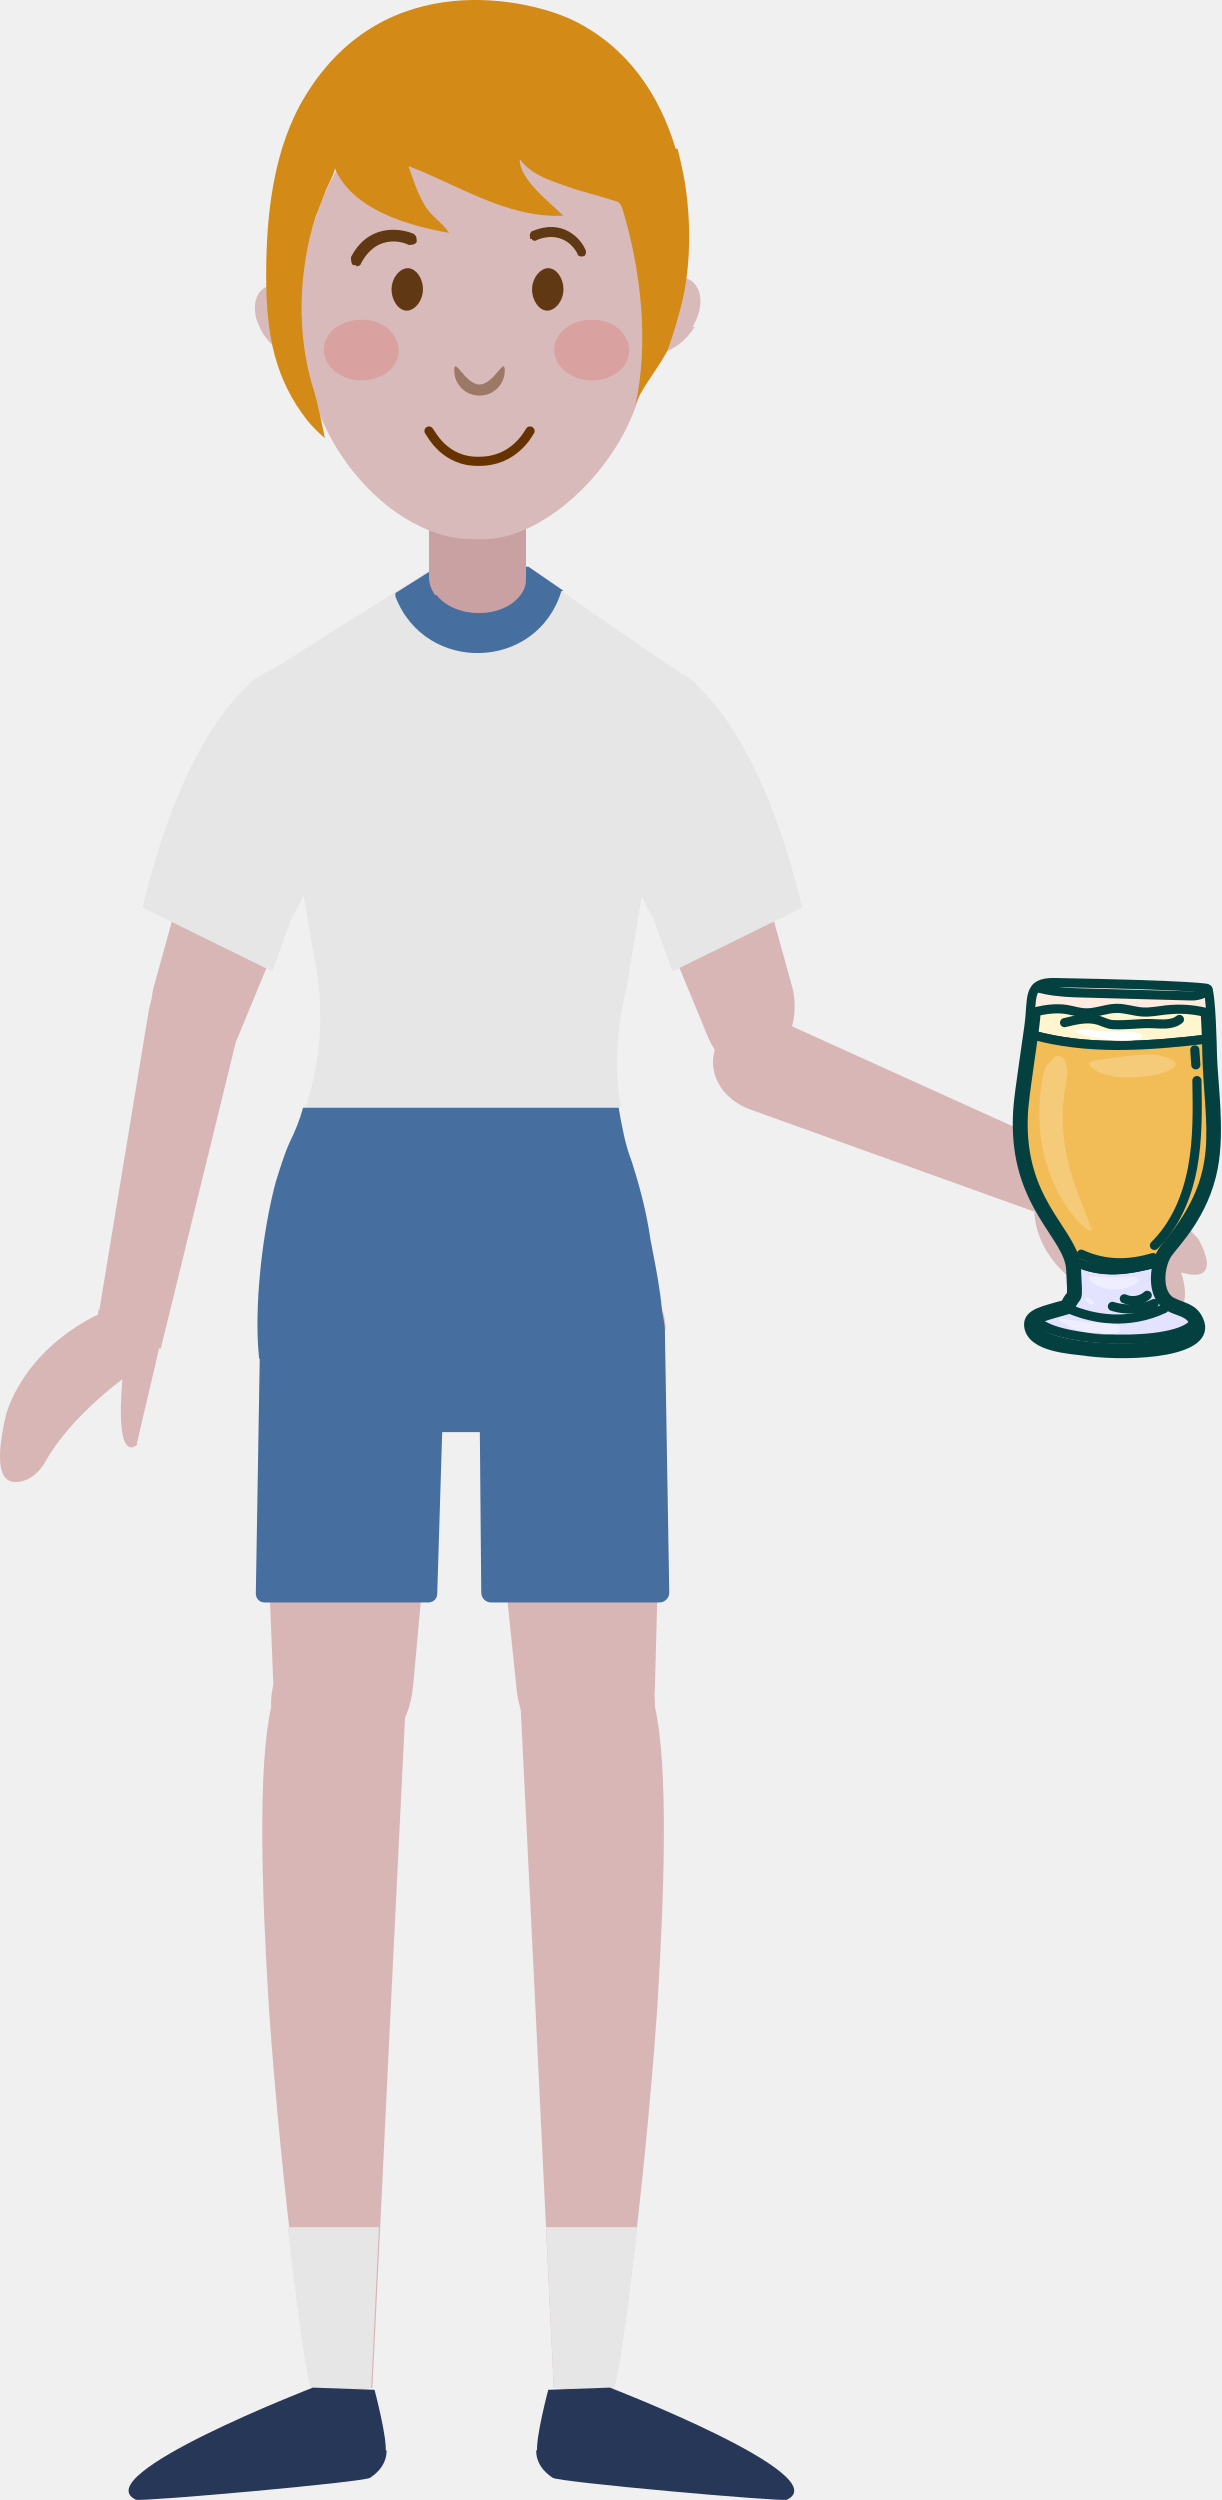
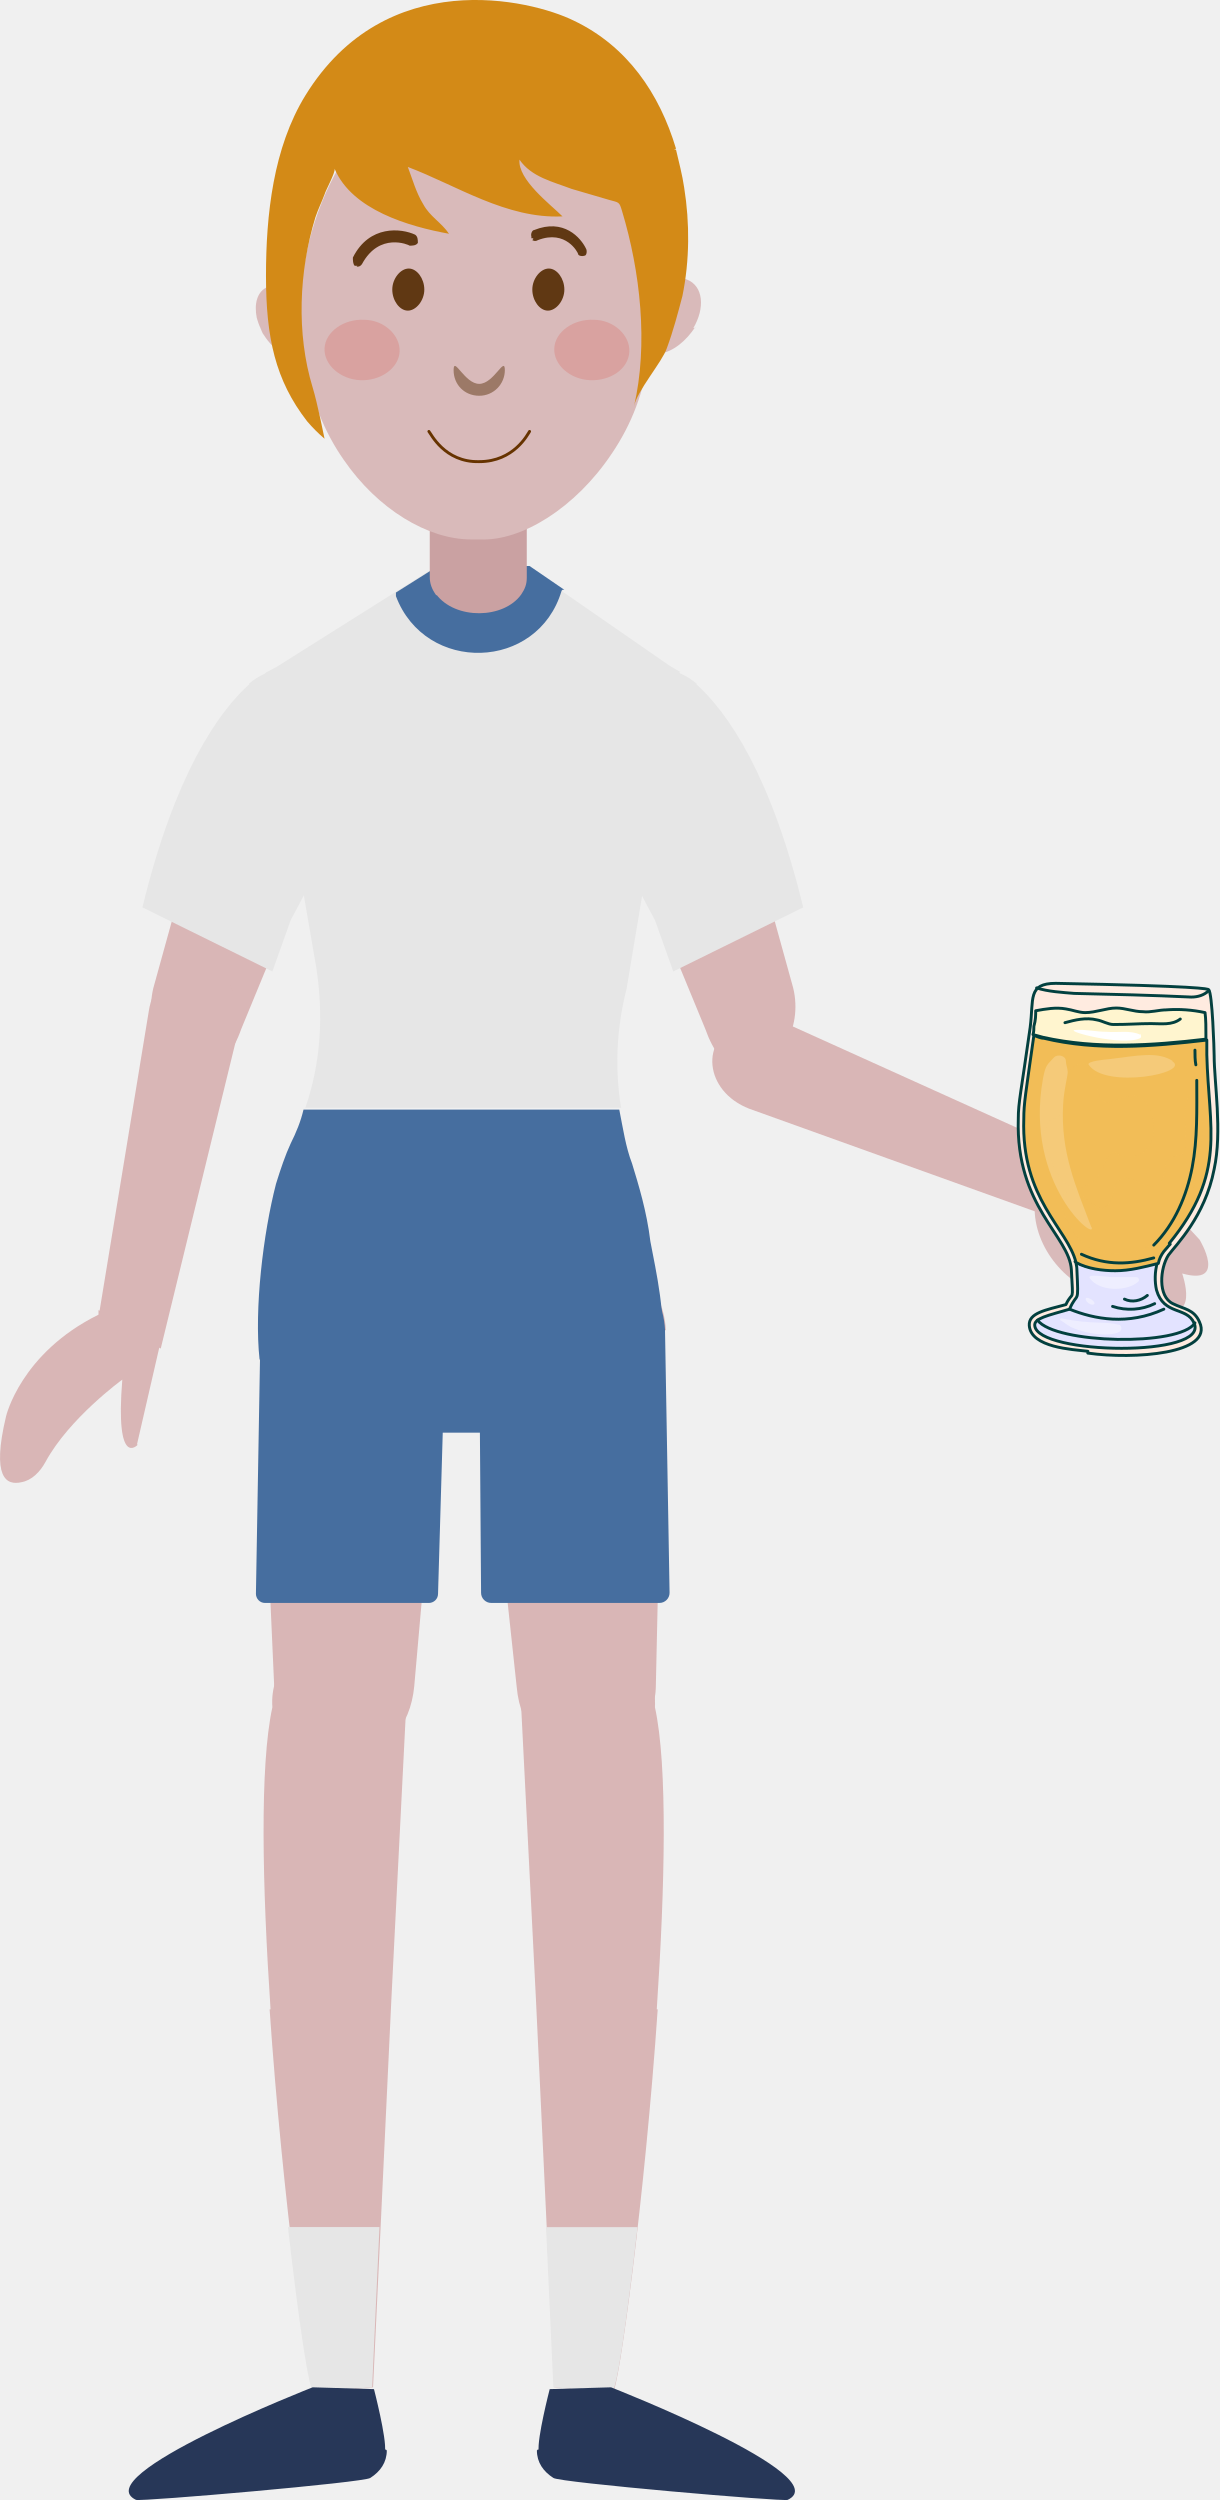
- <svg xmlns="http://www.w3.org/2000/svg" id="Ebene_2" data-name="Ebene 2" viewBox="0 0 133.41 273.14">
+ <svg xmlns="http://www.w3.org/2000/svg" id="Ebene_2" data-name="Ebene 2" viewBox="0 0 415.91 852.78">
  <defs>
    <style>
      .cls-1, .cls-2 {
        opacity: .4;
      }

      .cls-1, .cls-2, .cls-3, .cls-4 {
        isolation: isolate;
      }

      .cls-1, .cls-5 {
        fill: #f2bd57;
      }

      .cls-6 {
        fill: #ffebe0;
      }

      .cls-6, .cls-7, .cls-8, .cls-9, .cls-5, .cls-10 {
        stroke-linecap: round;
      }

      .cls-6, .cls-7, .cls-9, .cls-5, .cls-10 {
        stroke: #03403f;
        stroke-linejoin: round;
      }

      .cls-7 {
        fill: #fff5cf;
      }

      .cls-11 {
        fill: #d9b6b6;
      }

      .cls-12, .cls-2, .cls-3 {
        fill: #fff;
      }

      .cls-8 {
        stroke: #630;
        stroke-miterlimit: 10;
      }

      .cls-8, .cls-9 {
        fill: none;
      }

      .cls-13 {
        fill: #caa1a2;
      }

      .cls-14 {
        fill: #d9a2a0;
      }

      .cls-15 {
        fill: #d38a17;
      }

      .cls-16 {
        fill: #d9baba;
      }

      .cls-10 {
        fill: #e3e3ff;
      }

      .cls-17, .cls-4 {
        fill: #603813;
      }

      .cls-18 {
        fill: #273758;
      }

      .cls-3 {
        opacity: .2;
      }

      .cls-19 {
        fill: #466e9f;
      }

      .cls-4 {
        opacity: .5;
      }

      .cls-20 {
        fill: #e6e6e6;
      }
    </style>
  </defs>
-   <g id="Layer_1" data-name="Layer 1">
+   <g id="svg">
    <g id="german-boy-lemonade-glass">
      <g>
-         <path class="cls-11" d="M22.06,116.82h0c-3.72,0-6.37-4.45-5.29-8.89l7.81-28.23c1.08-4.57,4.81-6.97,8.41-5.77h0c4.08,1.44,6.13,7.33,4.2,12.25l-10.81,26.19c-.84,2.28-2.28,4.57-4.32,4.57h0v-.12Z" />
-         <path class="cls-20" d="M27.34,74.65c-3.6,3.24-8.29,10.09-11.77,24.51l14.18,6.97,2.04-5.65c4.57-8.53,8.17-16.46,7.33-21.99-.6-5.29-7.81-7.45-11.89-3.84h.12Z" />
+         <path class="cls-11" d="M68.87,364.77h0c-11.55,0-19.98-13.74-16.55-27.79l24.35-88.04c3.43-14.36,14.99-21.85,26.22-18.11h0c12.8,4.37,19.04,22.79,13.11,38.4l-33.72,81.8c-2.5,7.18-7.18,14.36-13.42,14.36h0v-.62Z" />
+         <path class="cls-20" d="M85.42,233.03c-11.24,9.99-25.91,31.53-36.84,76.49l44.33,21.85,6.24-17.48c14.36-26.54,25.6-51.51,22.79-68.68-1.87-16.55-24.35-23.1-37.15-11.86h.31l.31-.31Z" />
        <g>
-           <path id="hand1" class="cls-16" d="M119.99,125.69l6.27-.43c1.29-.1,4.74.34,5.68,1.22,1.26,1.05-1.52,1.47-7.29,2.12l6.26,6.75s3.08,5.1-1.87,3.67c0,0,2.08,5.9-2.9,3.43,0,0,1.25,5.43-4.47,1.24l-5.17-4.43c-1.74-1.53-3.02-3.62-3.39-5.89-.37-2.26.14-4.86,3-6.53,1.13-.66,2.45-.95,3.82-1.06l-.02-.08s0,0,0,0h0l.08-.02Z" />
-           <path class="cls-11" d="M81.16,111.94h0c1.57-.59,3.49-.57,5.05.05l32.29,14.62-4.63,6.08-31.96-11.49c-4.91-1.85-5.45-7.62-.87-9.38h0l.12.12Z" />
+           <path id="hand13" class="cls-16" d="M374.83,392.56l19.67-1.25c4.06,0,14.67.94,17.8,3.75,4.06,3.43-4.68,4.68-22.79,6.56l19.67,21.23s9.68,15.92-5.93,11.55c0,0,6.56,18.42-9.05,10.61,0,0,4.06,16.86-14.05,3.75l-16.23-13.74c-5.31-4.68-9.37-11.24-10.61-18.42-1.25-7.18.31-15.3,9.37-20.29,3.43-2.19,7.8-2.81,11.86-3.43h0l.31-.31Z" />
+           <path class="cls-11" d="M253.38,349.48h0c5-1.87,10.93-1.87,15.61,0l100.84,45.58-14.36,19.04-99.9-35.9c-15.3-5.93-17.17-23.73-2.81-29.35h.31l.31.62Z" />
          <g>
-             <path class="cls-6" d="M118.78,147.65c-1.72-.22-6.18-.4-6.39-2.82-.12-1.39,1.76-1.66,4-2.32.75-1.74.79.13.59-3.84-.18-3.7-6.11-6.93-5.82-16.53.05-1.75.25-2.92,1.26-10.03.43-3.06-.27-4.82,2.81-4.76,15.64.29,16.66.64,16.67.65.42.33.55,6.63.56,7.17.06,2.9.89,8.29.09,12.43-.99,5.16-4.23,8.25-4.98,9.36-.93,1.38-1.21,4.45.5,5.3,1.21.6,2.31.62,2.92,1.99,1.58,3.5-7.19,4.05-12.23,3.41Z" />
-             <path class="cls-10" d="M117.49,137.83c.06.27.1.54.12.82.21,4.21.15,2.29-.76,4.38-2.42.72-3.91.95-3.84,1.75.28,3.24,19.15,3.5,17.45-.28-.82-1.83-3.34-.81-4.07-3.57-.24-.9-.18-2.02.11-3-1.53.42-3.08.76-4.66.81-1.49.04-3.03-.23-4.34-.9Z" />
-             <path class="cls-9" d="M113.27,144.23c1.92,2.55,15.57,2.91,17.18.26" />
-             <path class="cls-9" d="M116.85,143.02c2.68,1.14,6.44,1.76,10.33-.04" />
-             <path class="cls-9" d="M121.54,142.73c1.49.47,3.15.36,4.56-.31" />
-             <path class="cls-9" d="M122.84,141.9c.81.38,1.84.22,2.5-.38" />
-             <path class="cls-7" d="M127.47,110.33c-.86.1-1.72.28-2.59.24-.98-.06-1.94-.42-2.92-.4-1.13.02-2.22.53-3.36.49-.71-.02-1.39-.26-2.09-.37-1.1-.17-2.21-.02-3.31.23-.03.48-.07,1.03-.16,1.69-.04.3-.08.59-.12.87.35.12.72.22,1.08.3,5.82,1.34,11.86.86,17.82.16-.04-1.18-.09-2.16-.14-2.94-1.38-.33-2.81-.42-4.21-.26Z" />
-             <path class="cls-9" d="M116.31,111.73c1.14-.28,2.32-.57,3.46-.32.62.13,1.2.52,1.84.54,1.67.06,2.71-.14,4.06-.12,1.1.02,2.33.24,3.19-.45" />
-             <path class="cls-5" d="M127.73,135.78c6.27-7.66,4.34-12.47,4.13-20.61-.01-.58-.03-1.13-.04-1.64-5.96.7-12,1.18-17.82-.16-.36-.08-.73-.18-1.08-.3-.9,6.37-1.08,7.44-1.13,9.08-.27,8.84,4.84,12.01,5.7,15.67,1.31.67,2.85.94,4.34.9,1.58-.04,3.13-.39,4.66-.81.14-.49.34-.94.59-1.31.15-.22.37-.49.65-.83Z" />
-             <path class="cls-9" d="M118.13,137.03c2.75,1.27,5.43,1.09,7.85.37" />
-             <path class="cls-1" d="M116.72,129.95c.31-.15.66.06.93.26.64.46,1.27.91,1.91,1.37.22.16.46.32.73.35.69.07,1.14-.71,1.29-1.39s.26-1.48.87-1.81c1.25-.68,2.79,1.44,4,.7,1.06-.65.45-2.8,1.64-3.18.37-.12.81,0,1.12-.25.2-.16.27-.43.31-.69.17-1.17-.08-2.35-.09-3.53-.01-1.18.29-2.48,1.25-3.16.87,2.15.72,4.56.44,6.87-.41,3.43-1.23,7.1-3.82,9.39-2.21,1.95-5.66,2.59-8.37,1.33-1.41-.66-4.35-5.23-2.21-6.25Z" />
-             <path class="cls-1" d="M114.28,123.35c0-1.01.46-.87.99-1.16,1.41-.75-.2-2.88,1.41-5.02,1.05-1.4,2.6-1.18,3.02.79.13.6.24,2.27,1.14,2.53.77.23,1.94-.88,3.1-.69,1.78.3,2.7,3.52,1.73,5.28-.59,1.07-1.98,1.72-3.1,1.23-.28-.12-.56-.31-.87-.28-1.06.11-.84,2.47-2.76,3.52-3.32,1.82-4.66-4.09-4.66-6.2Z" />
-             <path class="cls-9" d="M130.77,118.06c.06,3.19.11,6.41-.48,9.55-.59,3.14-1.88,6.23-4.16,8.46" />
-             <path class="cls-9" d="M130.54,114.71c.04.54.07,1.08.11,1.63" />
-             <path class="cls-12" d="M124.57,112.97c-1.08-.45-2.42-.2-3.57-.26-1.15-.06-2.37-.29-3.51-.16-1.24.14,5.18,1.83,7.13.87.21-.1.14-.38-.04-.45Z" />
-             <path class="cls-2" d="M124.08,139.53c-.86-.09-1.75.05-2.62.05-.68,0-2.77-.36-2.47.11.98,1.53,4.05,1.53,5.29.38.21-.19.06-.51-.2-.54Z" />
-             <path class="cls-2" d="M118.62,141.81c-.19.24.41.82.83.66.46-.18-.64-.9-.83-.66Z" />
-             <path class="cls-2" d="M122.09,144.75c-1.26-.37-2.86.03-6.21-.74-.15-.03-.25.16-.11.25.49.32.92.67,1.47.89,1.24.48,3.61.99,4.93.41.35-.16.27-.71-.08-.81Z" />
-             <path class="cls-3" d="M119.22,134.15c-1.73-4.48-3.44-8.23-3.06-13.49.13-1.73.47-2.96.48-3.5,0-.38-.17-.79-.23-1.17-.08-.56-.94-.84-1.32-.39-.67.79-.93.72-1.21,2.33-2.05,11.58,6.04,18.05,5.34,16.23Z" />
-             <path class="cls-3" d="M128.12,115.88c-1.68-1.08-3.8-.62-7.05-.23-.12.01-2.4.19-2.09.64,1.85,2.73,11.26.95,9.15-.41Z" />
-             <path class="cls-9" d="M113.24,107.88c1.19.37,2.87.54,4.11.58,4.26.12,8.52.24,12.79.35.65.02,1.43-.18,1.85-.68" />
+             <path class="cls-6" d="M371.08,460.93c-5.31-.62-19.36-1.25-19.98-8.74-.31-4.37,5.62-5.31,12.49-7.18,2.5-5.31,2.5.31,1.87-11.86-.62-11.55-19.04-21.54-18.11-51.51,0-5.62.94-9.05,4.06-31.22,1.25-9.68-.94-14.99,8.74-14.99,48.7.94,52.14,1.87,52.14,2.19,1.25.94,1.87,20.6,1.87,22.48,0,9.05,2.81,25.91,0,38.71-3.12,16.23-13.11,25.91-15.61,29.35-2.81,4.37-3.75,14.05,1.56,16.55,3.75,1.87,7.18,1.87,9.05,6.24,5,10.93-22.48,12.8-38.09,10.61v-.62Z" />
+             <path class="cls-10" d="M367.02,430.34c0,.94.31,1.56.31,2.5.62,13.11.31,7.18-2.5,13.74-7.49,2.19-12.18,3.12-11.86,5.62.94,9.99,59.94,10.93,54.32-.94-2.5-5.62-10.3-2.5-12.8-11.24-.62-2.81-.62-6.24.31-9.37-4.68,1.25-9.68,2.5-14.67,2.5-4.68,0-9.37-.62-13.42-2.81h.31Z" />
+             <path class="cls-9" d="M353.91,450.32c5.93,8.12,48.7,9.05,53.7.94" />
+             <path class="cls-9" d="M364.84,446.57c8.43,3.43,19.98,5.62,32.16,0" />
+             <path class="cls-9" d="M379.51,445.63c4.68,1.56,9.99,1.25,14.36-.94" />
+             <path class="cls-9" d="M383.57,443.14c2.5,1.25,5.62.62,7.8-1.25" />
+             <path class="cls-7" d="M397.93,344.48c-2.81,0-5.31.94-8.12.62-3.12,0-5.93-1.25-9.05-1.25-3.43,0-6.87,1.56-10.61,1.56-2.19,0-4.37-.94-6.56-1.25-3.43-.62-6.87,0-10.3.62,0,1.56,0,3.12-.62,5.31,0,.94,0,1.87-.31,2.81,1.25.31,2.19.62,3.43.94,18.11,4.06,37.15,2.81,55.57.62,0-3.75,0-6.87-.31-9.05-4.37-.94-8.74-1.25-13.11-.94h0Z" />
+             <path class="cls-9" d="M363.27,348.85c3.43-.94,7.18-1.87,10.93-.94,1.87.31,3.75,1.56,5.62,1.56,5.31,0,8.43-.31,12.8-.31,3.43,0,7.18.62,9.99-1.56" />
+             <path class="cls-5" d="M398.86,424.09c19.67-24.04,13.42-39.02,12.8-64.31v-5c-18.73,2.19-37.46,3.75-55.57-.62-1.25,0-2.19-.62-3.43-.94-2.81,19.98-3.43,23.1-3.43,28.41-.94,27.47,14.99,37.46,17.8,49.02,4.06,2.19,9.05,2.81,13.42,2.81,5,0,9.68-1.25,14.67-2.5.31-1.56.94-2.81,1.87-4.06.62-.62,1.25-1.56,2.19-2.5l-.31-.31Z" />
+             <path class="cls-9" d="M368.89,427.84c8.74,4.06,16.86,3.43,24.66,1.25" />
+             <path class="cls-1" d="M364.52,405.67c.94-.31,2.19,0,2.81.94,1.87,1.56,4.06,2.81,5.93,4.37.62.62,1.56.94,2.19,1.25,2.19,0,3.43-2.19,4.06-4.37s.94-4.68,2.81-5.62c3.75-2.19,8.74,4.37,12.49,2.19,3.43-2.19,1.56-8.74,5-9.99,1.25-.31,2.5,0,3.43-.62.62-.62.94-1.25.94-2.19.62-3.75,0-7.49,0-10.93,0-3.75.94-7.8,4.06-9.99,2.81,6.87,2.19,14.36,1.25,21.54-1.25,10.61-3.75,22.17-11.86,29.35-6.87,5.93-17.8,8.12-26.22,4.06-4.37-2.19-13.42-16.23-6.87-19.67v-.31Z" />
+             <path class="cls-1" d="M357.03,385.07c0-3.12,1.56-2.81,3.12-3.75,4.37-2.5-.62-9.05,4.37-15.61,3.43-4.37,8.12-3.75,9.37,2.5.31,1.87.62,7.18,3.43,7.8,2.5.62,5.93-2.81,9.68-2.19,5.62.94,8.43,10.93,5.31,16.55-1.87,3.43-6.24,5.31-9.68,3.75-.94-.31-1.87-.94-2.81-.94-3.43.31-2.5,7.8-8.74,10.93-10.3,5.62-14.67-12.8-14.67-19.36l.62.31Z" />
+             <path class="cls-9" d="M408.23,368.52c0,9.99.31,19.98-1.56,29.66-1.87,9.68-5.93,19.36-13.11,26.54" />
+             <path class="cls-9" d="M407.61,358.22c0,1.56,0,3.43.31,5" />
+             <path class="cls-12" d="M388.87,352.91c-3.43-1.56-7.49-.62-11.24-.94-3.75,0-7.49-.94-10.93-.62-3.75.31,16.23,5.62,22.17,2.81.62-.31.31-1.25,0-1.56v.31Z" />
+             <path class="cls-2" d="M387.63,435.64h-8.12c-2.19,0-8.74-1.25-7.8.31,3.12,4.68,12.8,4.68,16.55,1.25.62-.62,0-1.56-.62-1.56h0Z" />
+             <path class="cls-2" d="M370.45,442.82c-.62.62,1.25,2.5,2.5,2.19,1.56-.62-1.87-2.81-2.5-2.19Z" />
+             <path class="cls-2" d="M381.38,451.88c-4.06-1.25-9.05,0-19.36-2.19-.31,0-.62.62-.31.62,1.56.94,2.81,2.19,4.68,2.81,3.75,1.56,11.24,3.12,15.3,1.25,1.25-.62.94-2.19,0-2.5h-.31Z" />
+             <path class="cls-3" d="M372.33,418.78c-5.31-14.05-10.61-25.6-9.68-42.15.31-5.31,1.56-9.37,1.56-10.93,0-1.25-.62-2.5-.62-3.75,0-1.87-2.81-2.5-4.06-1.25-2.19,2.5-2.81,2.19-3.75,7.18-6.56,36.21,18.73,56.2,16.55,50.58v.31Z" />
+             <path class="cls-3" d="M400.11,361.96c-5.31-3.43-11.86-1.87-22.17-.62-.31,0-7.49.62-6.56,1.87,5.62,8.43,35.28,2.81,28.41-1.25h.31Z" />
+             <path class="cls-9" d="M353.6,336.99c3.75,1.25,9.05,1.56,12.8,1.87,13.42.31,26.54.62,39.96,1.25,2.19,0,4.37-.62,5.93-2.19" />
          </g>
        </g>
      </g>
      <g>
-         <path class="cls-11" d="M25.25,107.96h0c.84,1.44,1.2,3.24.72,5.05l-8.41,34.36-6.85-3.36,5.53-33.52c.84-5.17,6.49-6.73,9.13-2.52h-.12Z" />
-         <path class="cls-11" d="M81.29,116.82h0c3.72,0,6.37-4.45,5.29-8.89l-7.81-28.23c-1.08-4.57-4.81-6.97-8.41-5.77h0c-4.08,1.44-6.13,7.33-4.2,12.25l10.81,26.19c.84,2.28,2.28,4.57,4.32,4.57h0v-.12Z" />
-         <path class="cls-20" d="M75.88,74.65c3.6,3.24,8.29,10.09,11.77,24.51l-14.18,6.97-2.04-5.65c-4.57-8.53-8.17-16.46-7.33-21.99.6-5.29,7.81-7.45,11.89-3.84h-.12Z" />
-         <path class="cls-11" d="M14.94,157.77l2.64-11.29-6.85-3.36v.48c-8.53,4.2-10.09,11.05-10.09,11.05-1.56,6.73,0,7.57,1.68,7.21,1.08-.24,2.04-1.08,2.64-2.16,2.64-4.81,8.41-9.01,8.41-9.01-.84,9.85,1.68,7.09,1.68,7.09h-.12Z" />
+         <path class="cls-11" d="M78.86,336.99h0c2.5,4.37,3.75,9.99,2.19,15.61l-26.22,107.4-21.23-10.61,17.17-104.59c2.5-16.23,20.29-20.92,28.41-7.8h-.31Z" />
+         <path class="cls-11" d="M254.01,364.77h0c11.55,0,19.98-13.74,16.55-27.79l-24.35-88.04c-3.43-14.36-14.99-21.85-26.22-18.11h0c-12.8,4.37-19.04,22.79-13.11,38.4l33.72,81.8c2.5,7.18,7.18,14.36,13.42,14.36h0v-.62Z" />
+         <path class="cls-20" d="M237.15,233.03c11.24,9.99,25.91,31.53,36.84,76.49l-44.33,21.85-6.24-17.48c-14.36-26.54-25.6-51.51-22.79-68.68,1.87-16.55,24.35-23.1,37.15-11.86h-.31l-.31-.31Z" />
+         <path class="cls-11" d="M46.71,492.78l8.12-35.28-21.23-10.61v1.56c-26.54,13.11-31.53,34.65-31.53,34.65-5,20.92,0,23.73,5.31,22.48,3.43-.62,6.24-3.43,8.12-6.87,8.12-14.99,26.22-28.1,26.22-28.1-2.5,30.91,5.31,22.17,5.31,22.17h-.31Z" />
      </g>
      <g>
-         <path class="cls-11" d="M71.8,219.54c-1.44,20.54-4.32,41.81-4.93,41.81l-6.37-.48-2.04-42.29-1.56-31.72v-1.32c0-.48,0-.84.24-1.32.84-3.36,3.96-5.89,7.57-5.53,4.08.36,6.97,3.72,6.85,7.81,1.44,6.37,1.08,19.58.24,33.04h0Z" />
-         <path class="cls-20" d="M69.63,243.33c-1.2,10.45-2.28,18.02-2.76,18.02l-6.37-.48-.84-17.54h9.97Z" />
-         <path class="cls-18" d="M58.58,267.71c0,1.32.72,2.28,1.8,3,.6.48,24.99,2.64,25.59,2.4,5.53-2.64-19.34-12.25-19.34-12.25l-6.73.24s-1.44,5.41-1.2,6.85h0v-.24h-.12Z" />
+         <path class="cls-11" d="M224.35,685.4c-4.37,64-13.42,130.5-15.3,130.5l-19.98-1.56-6.24-132.06-5-98.97v-4.06c0-1.56,0-2.5.62-4.06,2.5-10.61,12.49-18.42,23.73-17.17,12.8,1.25,21.85,11.55,21.23,24.35,4.37,19.98,3.43,61.19.62,103.03h.31Z" />
+         <path class="cls-20" d="M217.48,759.7c-3.75,32.78-7.18,56.2-8.74,56.2l-19.98-1.56-2.5-54.63h31.22Z" />
+         <path class="cls-18" d="M183.14,835.88c0,4.06,2.19,7.18,5.62,9.37,1.87,1.56,78.05,8.12,79.92,7.49,17.17-8.12-60.25-38.4-60.25-38.4l-20.92.62s-4.37,16.86-3.75,21.23h0v-.62h-.31l-.31.31Z" />
        <g>
-           <path class="cls-11" d="M72.64,145.17l-.84,29.91-.24,9.01c0,4.2-3.36,7.57-7.57,7.81-4.45.24-7.21-3.12-7.57-7.57l-.96-9.25-3-28.23v-.84c0-5.29,4.08-9.73,9.37-10.09,5.65-.48,10.57,3.72,10.93,9.37h0l-.12-.12Z" />
-           <path class="cls-19" d="M72.64,145.17l.48,28.83c0,.6-.48,1.08-1.08,1.08h-18.38c-.6,0-1.08-.48-1.08-1.08l-.24-27.15v-.84c0-5.29,4.08-9.73,9.37-10.09,5.65-.48,10.57,3.72,10.93,9.37h0v-.12h0Z" />
+           <path class="cls-11" d="M226.84,453.44l-2.5,93.35-.62,28.1c0,13.11-10.61,23.73-23.73,24.35-13.74.62-22.48-9.68-23.73-23.73l-3.12-29.03-9.37-88.04v-2.5c0-16.55,12.8-30.28,29.35-31.53,17.48-1.56,33.09,11.55,34.03,29.35h-.31v-.31Z" />
+           <path class="cls-19" d="M226.84,453.44l1.56,89.91c0,1.87-1.56,3.43-3.43,3.43h-57.44c-1.87,0-3.43-1.56-3.43-3.43l-.62-84.92v-2.5c0-16.55,12.8-30.28,29.35-31.53,17.48-1.56,33.09,11.55,34.03,29.35h0v-.31h0Z" />
        </g>
      </g>
      <g>
-         <path class="cls-11" d="M29.39,219.54c1.44,20.54,4.32,41.81,4.93,41.81l6.37-.48,2.04-42.29,1.56-31.72v-1.32c0-.48,0-.84-.24-1.32-.84-3.36-3.96-5.89-7.57-5.53-4.08.36-7.09,3.72-6.85,7.81-1.44,6.37-1.08,19.58-.24,33.04h0Z" />
-         <path class="cls-20" d="M41.4,243.33l-.84,17.54-6.37.48c-.48,0-1.56-7.57-2.76-18.02h9.97Z" />
-         <path class="cls-18" d="M42.24,267.71c0,1.32-.72,2.28-1.8,3-.6.48-24.99,2.64-25.59,2.4-5.53-2.64,19.34-12.25,19.34-12.25l6.73.24s1.44,5.41,1.2,6.85h0v-.24h.12Z" />
+         <path class="cls-11" d="M91.97,685.4c4.37,64,13.42,130.5,15.3,130.5l19.98-1.56,6.24-132.06,5-98.97v-4.06c0-1.56,0-2.5-.62-4.06-2.5-10.61-12.49-18.42-23.73-17.17-12.8,1.25-22.17,11.55-21.23,24.35-4.37,19.98-3.43,61.19-.62,103.03h-.31Z" />
+         <path class="cls-20" d="M129.44,759.7l-2.5,54.63-19.98,1.56c-1.56,0-5-23.73-8.74-56.2h31.22Z" />
+         <path class="cls-18" d="M131.94,835.88c0,4.06-2.19,7.18-5.62,9.37-1.87,1.56-78.05,8.12-79.92,7.49-17.17-8.12,60.25-38.4,60.25-38.4l20.92.62s4.37,16.86,3.75,21.23h0v-.62h.31l.31.31Z" />
        <g>
-           <path class="cls-11" d="M48.61,146.01v.72l-2.64,28.35-.84,9.13c-.36,4.45-3.24,7.81-7.57,7.69-4.2-.24-7.45-3.48-7.69-7.69l-.36-9.01-1.2-29.79c.48-5.65,5.29-9.73,10.81-9.49,5.41.36,9.49,4.81,9.49,10.09h0Z" />
-           <path class="cls-19" d="M48.61,146.01v.72l-.84,27.39c0,.6-.48.96-.96.96h-17.9c-.6,0-.96-.48-.96-.96l.48-28.83c.48-5.65,5.29-9.73,10.81-9.49,5.41.36,9.49,4.81,9.49,10.09h-.12v.12Z" />
+           <path class="cls-11" d="M151.92,455.94v2.19l-8.12,88.66-2.5,28.41c-1.25,13.74-9.99,24.35-23.73,24.04-13.11-.62-23.1-10.93-24.04-24.04l-1.25-28.1-3.75-93.03c1.56-17.48,16.55-30.28,33.72-29.66,16.86,1.25,29.66,14.99,29.66,31.53h0Z" />
+           <path class="cls-19" d="M151.92,455.94v2.19l-2.5,85.54c0,1.87-1.56,3.12-3.12,3.12h-55.88c-1.87,0-3.12-1.56-3.12-3.12l1.56-89.91c1.56-17.48,16.55-30.28,33.72-29.66,16.86,1.25,29.66,14.99,29.66,31.53h-.31v.31Z" />
        </g>
      </g>
-       <path class="cls-20" d="M74.2,73.45l-1.2,7.09-4.57,27.51c-1.08,4.33-1.32,8.65-.6,12.98h-34.48c1.68-4.93,2.04-10.09,1.2-15.26l-4.32-24.87-1.32-7.33,1.32-.72,17.3-10.93h9.97l15.62,10.81,1.2.72h-.12Z" />
-       <path class="cls-19" d="M72.52,148.18l-19.22,8.29h-5.77l-19.22-8.05c-.6-5.53.36-13.82,1.8-19.22.48-1.56.96-3.12,1.56-4.45.6-1.2,1.08-2.4,1.44-3.72h34.48c.36,2.04.72,4.08,1.44,5.89.72,2.28,1.56,5.17,2.04,8.53.6,3.24,1.8,8.29,1.2,12.61h.24v.12Z" />
-       <path class="cls-19" d="M61.34,64.56h0c-2.64,8.77-14.9,9.13-18.14.6v-.36l4.57-2.88h9.97l3.84,2.64s-.24,0-.24,0Z" />
-       <g id="german-boy-smiling">
-         <path class="cls-13" d="M47.64,64.94h0c2.1,2.77,7.4,2.68,9.28,0h0c.44-.57.55-1.14.55-1.79v-10.66h-10.6v10.58c0,.65.22,1.3.66,1.95h.11s0,0,0,0h0v-.08Z" />
-         <path class="cls-16" d="M75.91,35.71c-.99,1.55-2.43,2.65-3.87,2.87h-1.21c-.44,4.09-1.88,7.84-3.98,10.93-3.98,5.96-9.94,9.61-14.36,9.39h-.99c-4.75,0-10.16-3.31-13.92-8.73-2.1-2.98-3.64-6.74-4.31-10.82h-.33c-1.44-.11-3.09-1.21-4.09-2.76-.22-.22-.33-.55-.44-.77-.22-.44-.33-.77-.44-1.1h0c-.33-1.55,0-2.87,1.21-3.42h0c1.1-.44,2.43-.11,3.64.77.88-12.48,8.73-23.53,18.33-23.75,2.98,0,5.74.77,8.28,2.32,5.85,3.64,10.16,12.37,11.16,21.21.55-.55,1.21-.99,1.88-1.33s1.77-.44,2.54-.11c1.77.66,1.99,3.09.66,5.3h.22Z" />
+       <path class="cls-20" d="M231.84,229.28l-3.75,22.17-14.36,85.85c-3.43,13.42-4.06,27.16-1.87,40.59h-107.71c5.31-15.3,6.24-31.53,3.75-47.77l-13.42-77.74-4.06-22.79,4.06-2.19,54.01-34.03h31.22l48.7,33.72,3.75,2.19h-.31Z" />
+       <path class="cls-19" d="M226.53,462.8l-59.94,25.91h-18.11l-59.94-24.98c-1.87-17.17,1.25-43.08,5.62-59.94,1.56-5,3.12-9.68,5-13.74,1.87-3.75,3.43-7.49,4.37-11.55h107.71c1.25,6.24,2.19,12.8,4.37,18.42,2.19,7.18,5,16.23,6.24,26.54,1.87,9.99,5.62,25.91,3.75,39.34h.94Z" />
+       <path class="cls-19" d="M191.57,201.5h0c-8.12,27.47-46.52,28.41-56.51,1.87v-1.25l14.36-9.05h31.22l11.86,8.12h-.62l-.31.31Z" />
+       <g id="german-boy-smiling3">
+         <path class="cls-13" d="M148.79,202.74h0c6.56,8.74,23.1,8.43,29.03,0h0c1.25-1.87,1.87-3.43,1.87-5.62v-33.41h-33.09v33.09c0,2.19.62,4.06,2.19,6.24h.31l-.31-.31Z" />
+         <path class="cls-16" d="M237.15,111.58c-3.12,4.68-7.49,8.43-12.18,9.05h-3.75c-1.25,12.8-5.93,24.35-12.49,34.03-12.49,18.73-30.91,29.97-44.96,29.35h-3.12c-14.67,0-31.84-10.3-43.4-27.16-6.56-9.37-11.24-20.92-13.42-33.72h-.94c-4.37-.31-9.68-3.75-12.8-8.74-.62-.62-.94-1.87-1.25-2.5-.62-1.25-.94-2.5-1.25-3.43h0c-.94-4.68,0-9.05,3.75-10.61h0c3.43-1.25,7.49-.31,11.24,2.5,2.81-39.02,27.16-73.37,57.13-73.99,9.37,0,17.8,2.5,25.91,7.18,18.42,11.24,31.84,38.71,34.97,66.19,1.87-1.87,3.75-3.12,5.93-4.06s5.62-1.25,7.8-.31c5.62,2.19,6.24,9.68,2.19,16.55h.62v-.31Z" />
        <g>
-           <path class="cls-17" d="M38.91,29.08c.22,0,.44,0,.55-.33,1.88-3.53,5.08-2.1,5.19-1.99.33,0,.66,0,.88-.33,0-.33,0-.66-.33-.88-1.55-.66-4.97-1.1-6.85,2.54,0,.33,0,.66.22.88h.33v.11Z" />
-           <path class="cls-17" d="M58.13,26.21s.33.22.55,0c3.09-1.21,4.42,1.44,4.42,1.55,0,.22.44.33.66.22.22,0,.33-.44.22-.66-.55-1.33-2.54-3.42-5.74-2.1-.22,0-.44.44-.33.66v.22h.22v.11h0Z" />
-           <path class="cls-17" d="M42.78,31.62c0,1.21.77,2.32,1.66,2.32s1.77-1.1,1.77-2.32-.77-2.32-1.66-2.32-1.77,1.1-1.77,2.32Z" />
-           <path class="cls-17" d="M58.13,31.62c0,1.21.77,2.32,1.66,2.32s1.77-1.1,1.77-2.32-.77-2.32-1.66-2.32-1.77,1.1-1.77,2.32Z" />
-           <path class="cls-8" d="M46.87,47.09c.22.22,1.66,3.42,5.52,3.31,3.76,0,5.3-2.98,5.52-3.31" />
-           <path class="cls-4" d="M55.15,40.46c0,1.55-1.21,2.76-2.76,2.76s-2.76-1.21-2.76-2.76,1.21,1.55,2.76,1.55,2.76-3.09,2.76-1.55Z" />
-           <path class="cls-14" d="M64.87,34.94c2.21,0,3.98,1.66,3.87,3.53-.11,1.88-2.1,3.2-4.31,3.09s-3.98-1.66-3.87-3.53,2.1-3.2,4.31-3.09Z" />
-           <path class="cls-14" d="M39.69,34.94c2.21,0,3.98,1.66,3.87,3.53s-2.1,3.2-4.31,3.09-3.98-1.66-3.87-3.53,2.1-3.2,4.31-3.09Z" />
+           <path class="cls-17" d="M121.63,90.98c.62,0,1.25,0,1.87-.94,5.93-10.93,15.92-6.56,16.23-6.24.94,0,2.19,0,2.81-.94,0-.94,0-2.19-.94-2.81-4.68-2.19-15.61-3.43-21.23,7.8,0,.94,0,2.19.62,2.81h.94l-.31.31Z" />
+           <path class="cls-17" d="M181.58,81.92s.94.62,1.87,0c9.68-3.75,13.74,4.37,13.74,4.68,0,.62,1.25.94,2.19.62.62,0,.94-1.25.62-2.19-1.87-4.06-7.8-10.61-17.8-6.56-.62,0-1.25,1.25-.94,2.19v.62h.62v.31l-.31.31Z" />
+           <path class="cls-17" d="M133.81,98.78c0,3.75,2.5,7.18,5.31,7.18s5.62-3.43,5.62-7.18-2.5-7.18-5.31-7.18-5.62,3.43-5.62,7.18Z" />
+           <path class="cls-17" d="M181.58,98.78c0,3.75,2.5,7.18,5.31,7.18s5.62-3.43,5.62-7.18-2.5-7.18-5.31-7.18-5.62,3.43-5.62,7.18Z" />
+           <path class="cls-8" d="M146.3,147.17c.62.62,5.31,10.61,17.17,10.3,11.86,0,16.55-9.37,17.17-10.3" />
+           <path class="cls-4" d="M172.21,126.26c0,4.68-3.75,8.74-8.74,8.74s-8.74-3.75-8.74-8.74,3.75,4.68,8.74,4.68,8.74-9.68,8.74-4.68Z" />
+           <path class="cls-14" d="M202.49,109.08c6.87,0,12.49,5.31,12.18,10.93-.31,5.93-6.56,9.99-13.42,9.68s-12.49-5.31-12.18-10.93c.31-5.62,6.56-9.99,13.42-9.68Z" />
+           <path class="cls-14" d="M124.13,109.08c6.87,0,12.49,5.31,12.18,10.93s-6.56,9.99-13.42,9.68-12.49-5.31-12.18-10.93c.31-5.62,6.56-9.99,13.42-9.68Z" />
        </g>
-         <path class="cls-15" d="M73.82,16.27c-1.77-5.96-5.3-11.16-11.16-14.03C57.91-.08,42.12-3.83,33.39,10.42c-3.53,5.74-4.31,13.03-4.31,19.66s.99,11.38,4.53,15.9c.55.66,1.21,1.33,1.88,1.88,0,0-.77-3.98-1.33-5.63-1.77-5.85-1.55-12.7.33-18.56.33-.88.66-1.66.99-2.54.11-.44,1.21-2.43,1.1-2.76,1.88,4.53,8.06,6.3,12.48,7.07-.77-1.21-2.1-1.88-2.76-3.2-.77-1.33-1.21-2.76-1.66-4.09,5.3,1.99,10.82,5.74,16.9,5.41-1.33-1.33-4.86-3.98-4.75-6.19,1.33,1.88,3.64,2.43,5.74,3.2,1.33.44,2.76.77,4.09,1.21,1.1.33,1.1.22,1.44,1.21,1.99,6.63,2.87,14.58,1.33,21.43.33-1.66,3.09-4.86,3.64-6.41.66-1.88,1.21-3.76,1.66-5.74.77-3.87.77-7.95.22-11.82-.22-1.44-.55-2.87-.88-4.2h-.22Z" />
+         <path class="cls-15" d="M230.59,50.7c-5.62-18.73-16.55-34.97-34.97-43.71-14.67-7.18-64-19.04-91.47,25.6-10.93,17.8-13.42,40.59-13.42,61.5s3.12,35.59,14.05,49.64c1.87,2.19,3.75,4.06,5.93,5.93,0,0-2.5-12.49-4.06-17.48-5.62-18.42-4.68-39.65.94-58.07.94-2.81,2.19-5.31,3.12-7.8.31-1.25,3.75-7.49,3.43-8.74,5.93,14.05,25.29,19.67,39.02,22.17-2.5-3.75-6.56-5.93-8.74-9.99-2.5-4.06-3.75-8.74-5.31-12.8,16.55,6.24,33.72,17.8,52.76,16.86-4.06-4.06-15.3-12.49-14.67-19.36,4.06,5.93,11.24,7.49,17.8,9.99,4.06,1.25,8.74,2.5,12.8,3.75,3.43.94,3.43.62,4.37,3.75,6.24,20.6,9.05,45.58,4.06,66.81.94-5.31,9.68-15.3,11.24-19.98,2.19-5.93,3.75-11.86,5.31-17.8,2.5-12.18,2.5-24.98.62-36.84-.62-4.37-1.87-9.05-2.81-13.11h-.62l.62-.31Z" />
      </g>
    </g>
  </g>
</svg>
